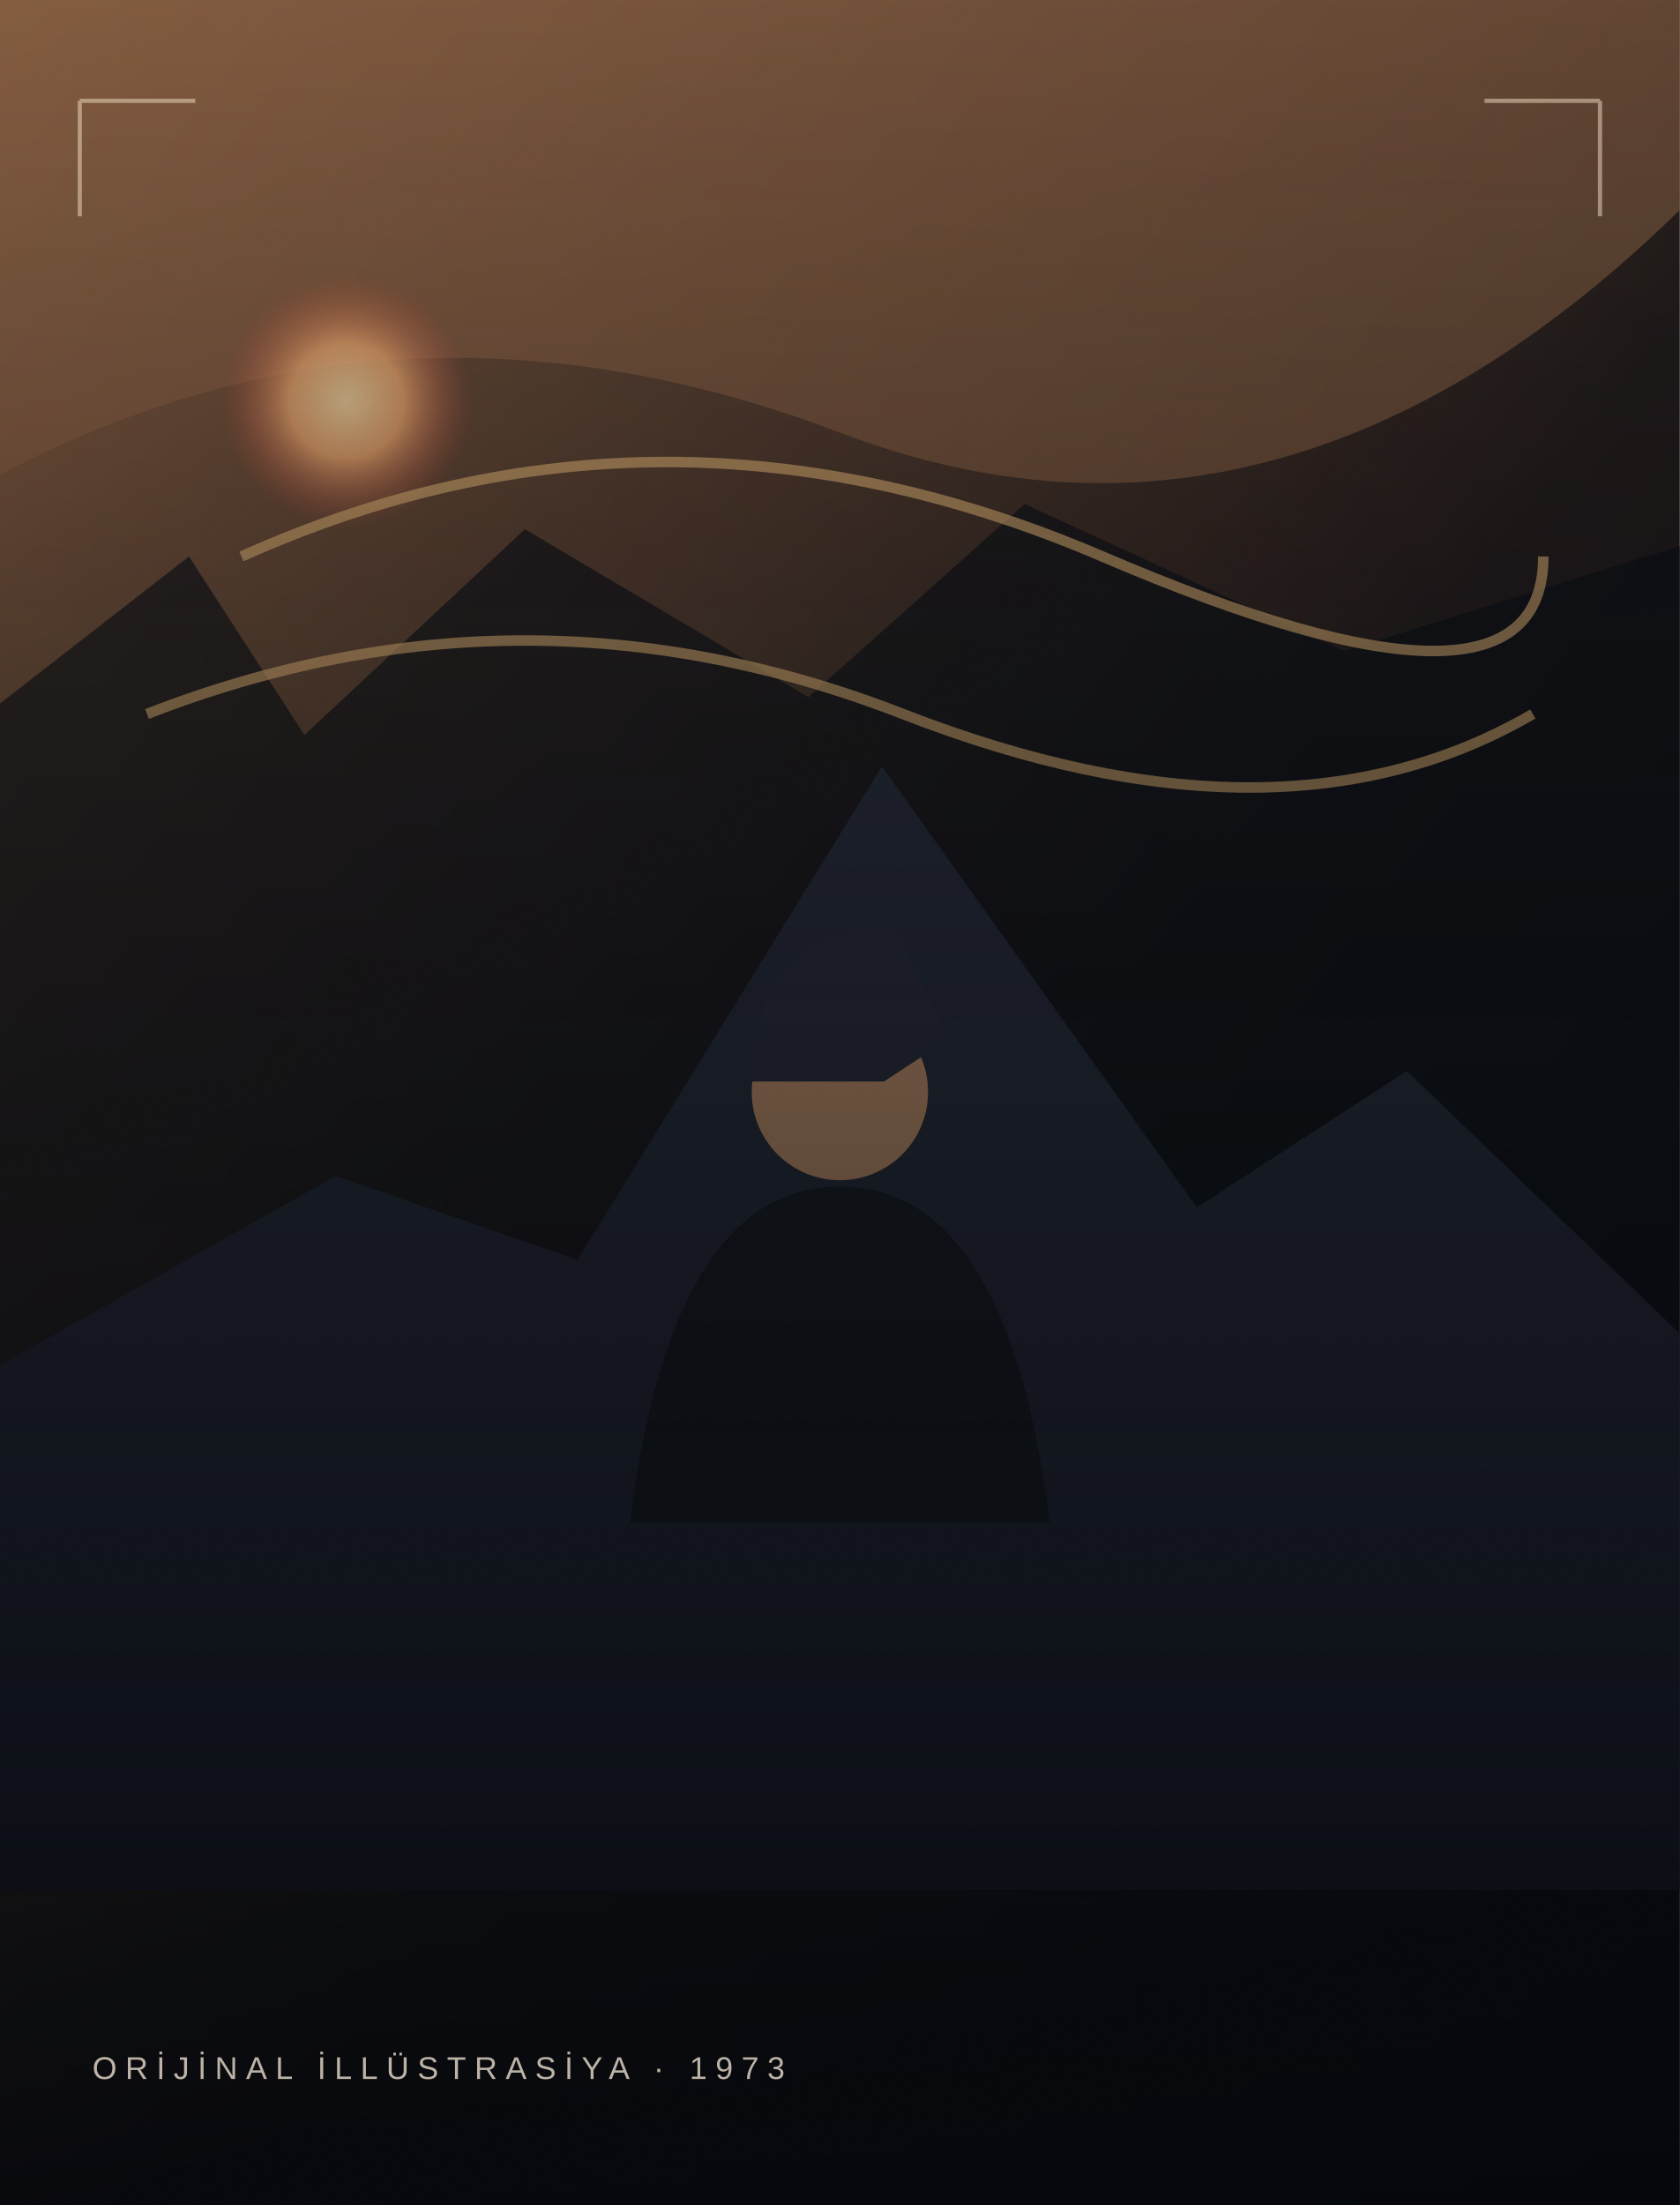
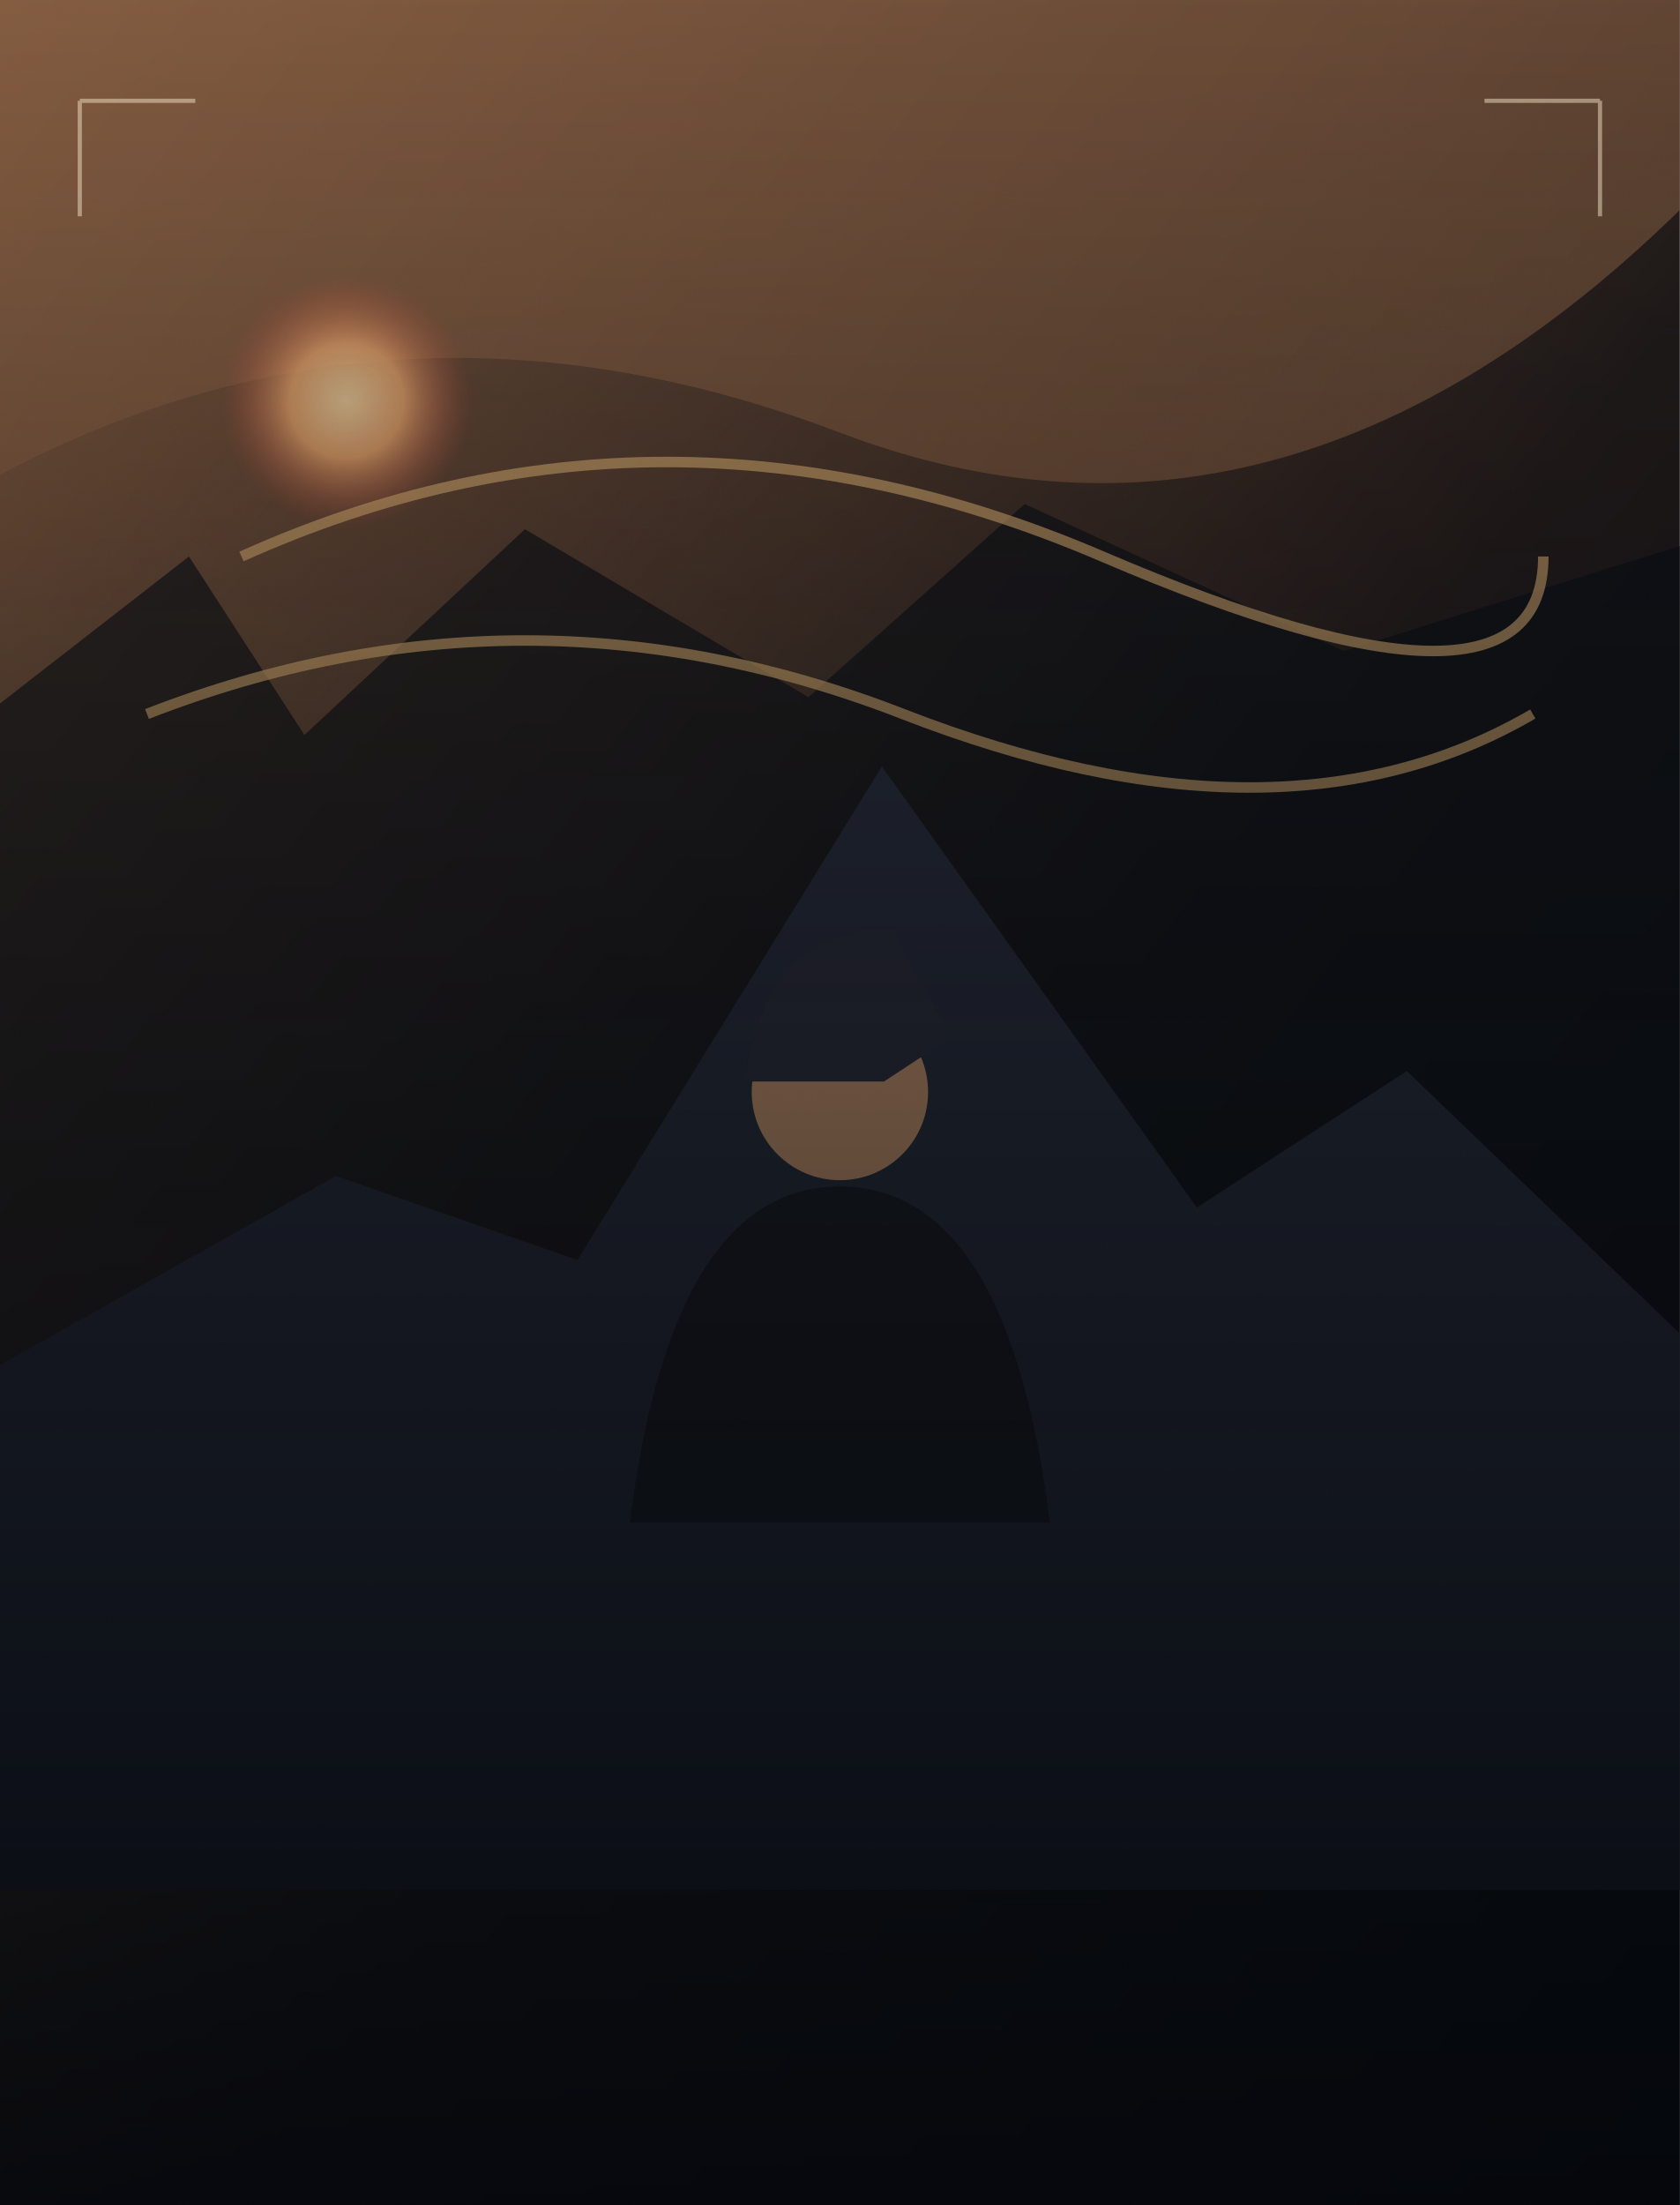
<svg xmlns="http://www.w3.org/2000/svg" width="800" height="1050" viewBox="0 0 800 1050" role="img" aria-labelledby="title desc">
  <defs>
    <linearGradient id="bg" x1="0" y1="0" x2="1" y2="1">
      <stop stop-color="#865e41" />
      <stop offset=".57" stop-color="#211a19" />
      <stop offset="1" stop-color="#080b11" />
    </linearGradient>
    <radialGradient id="sun">
      <stop stop-color="#f4d7a2" />
      <stop offset=".45" stop-color="#e7a46b" />
      <stop offset="1" stop-color="#b44b3c" stop-opacity="0" />
    </radialGradient>
    <linearGradient id="shade" x2="0" y2="1">
      <stop stop-color="#03060b" stop-opacity="0" />
      <stop offset="1" stop-color="#03060b" stop-opacity=".9" />
    </linearGradient>
    <filter id="grain">
      <feTurbulence type="fractalNoise" baseFrequency=".8" numOctaves="2" stitchTiles="stitch" />
      <feColorMatrix values=".3 0 0 0 0 .3 0 0 0 0 .3 0 0 0 0 0 0 0 .12 0" />
    </filter>
  </defs>
  <rect width="800" height="1050" fill="url(#bg)" />
  <path d="M0 226Q190 126 400 206T800 100V0H0Z" fill="#865e41" opacity=".6" />
  <circle cx="165" cy="191" r="60" fill="url(#sun)" opacity=".82" />
  <path d="M0 335 90 265 145 350 250 252 385 332 488 240 640 310 800 260 800 900 0 900Z" fill="#090d13" opacity=".66" />
  <path d="M0 650 160 560l115 40 145-235 150 210 100-65 130 125v265H0Z" fill="#252936" />
  <path d="M300 725q20-160 100-160t100 160" fill="#17191e" />
  <circle cx="400" cy="520" r="42" fill="#ba8a65" />
  <path d="M355 515q10-75 70-72l28 51-32 21Z" fill="#292a36" />
  <path d="M115 265q200-90 410 0t210 0M70 340q180-70 360 0t300 0" fill="none" stroke="#d4a96d" stroke-width="5" opacity=".65" />
  <rect width="800" height="1050" fill="url(#shade)" />
  <path d="M38 48h55m-55 0v55m724-55h-55m55 0v55" fill="none" stroke="#f5e3c7" stroke-opacity=".5" stroke-width="2" />
-   <text x="44" y="990" fill="#f6ead7" fill-opacity=".76" font-family="Arial,sans-serif" font-size="15" letter-spacing="4">ORİJİNAL İLLÜSTRASİYA · 1973</text>
  <rect width="800" height="1050" filter="url(#grain)" opacity=".15" />
</svg>
